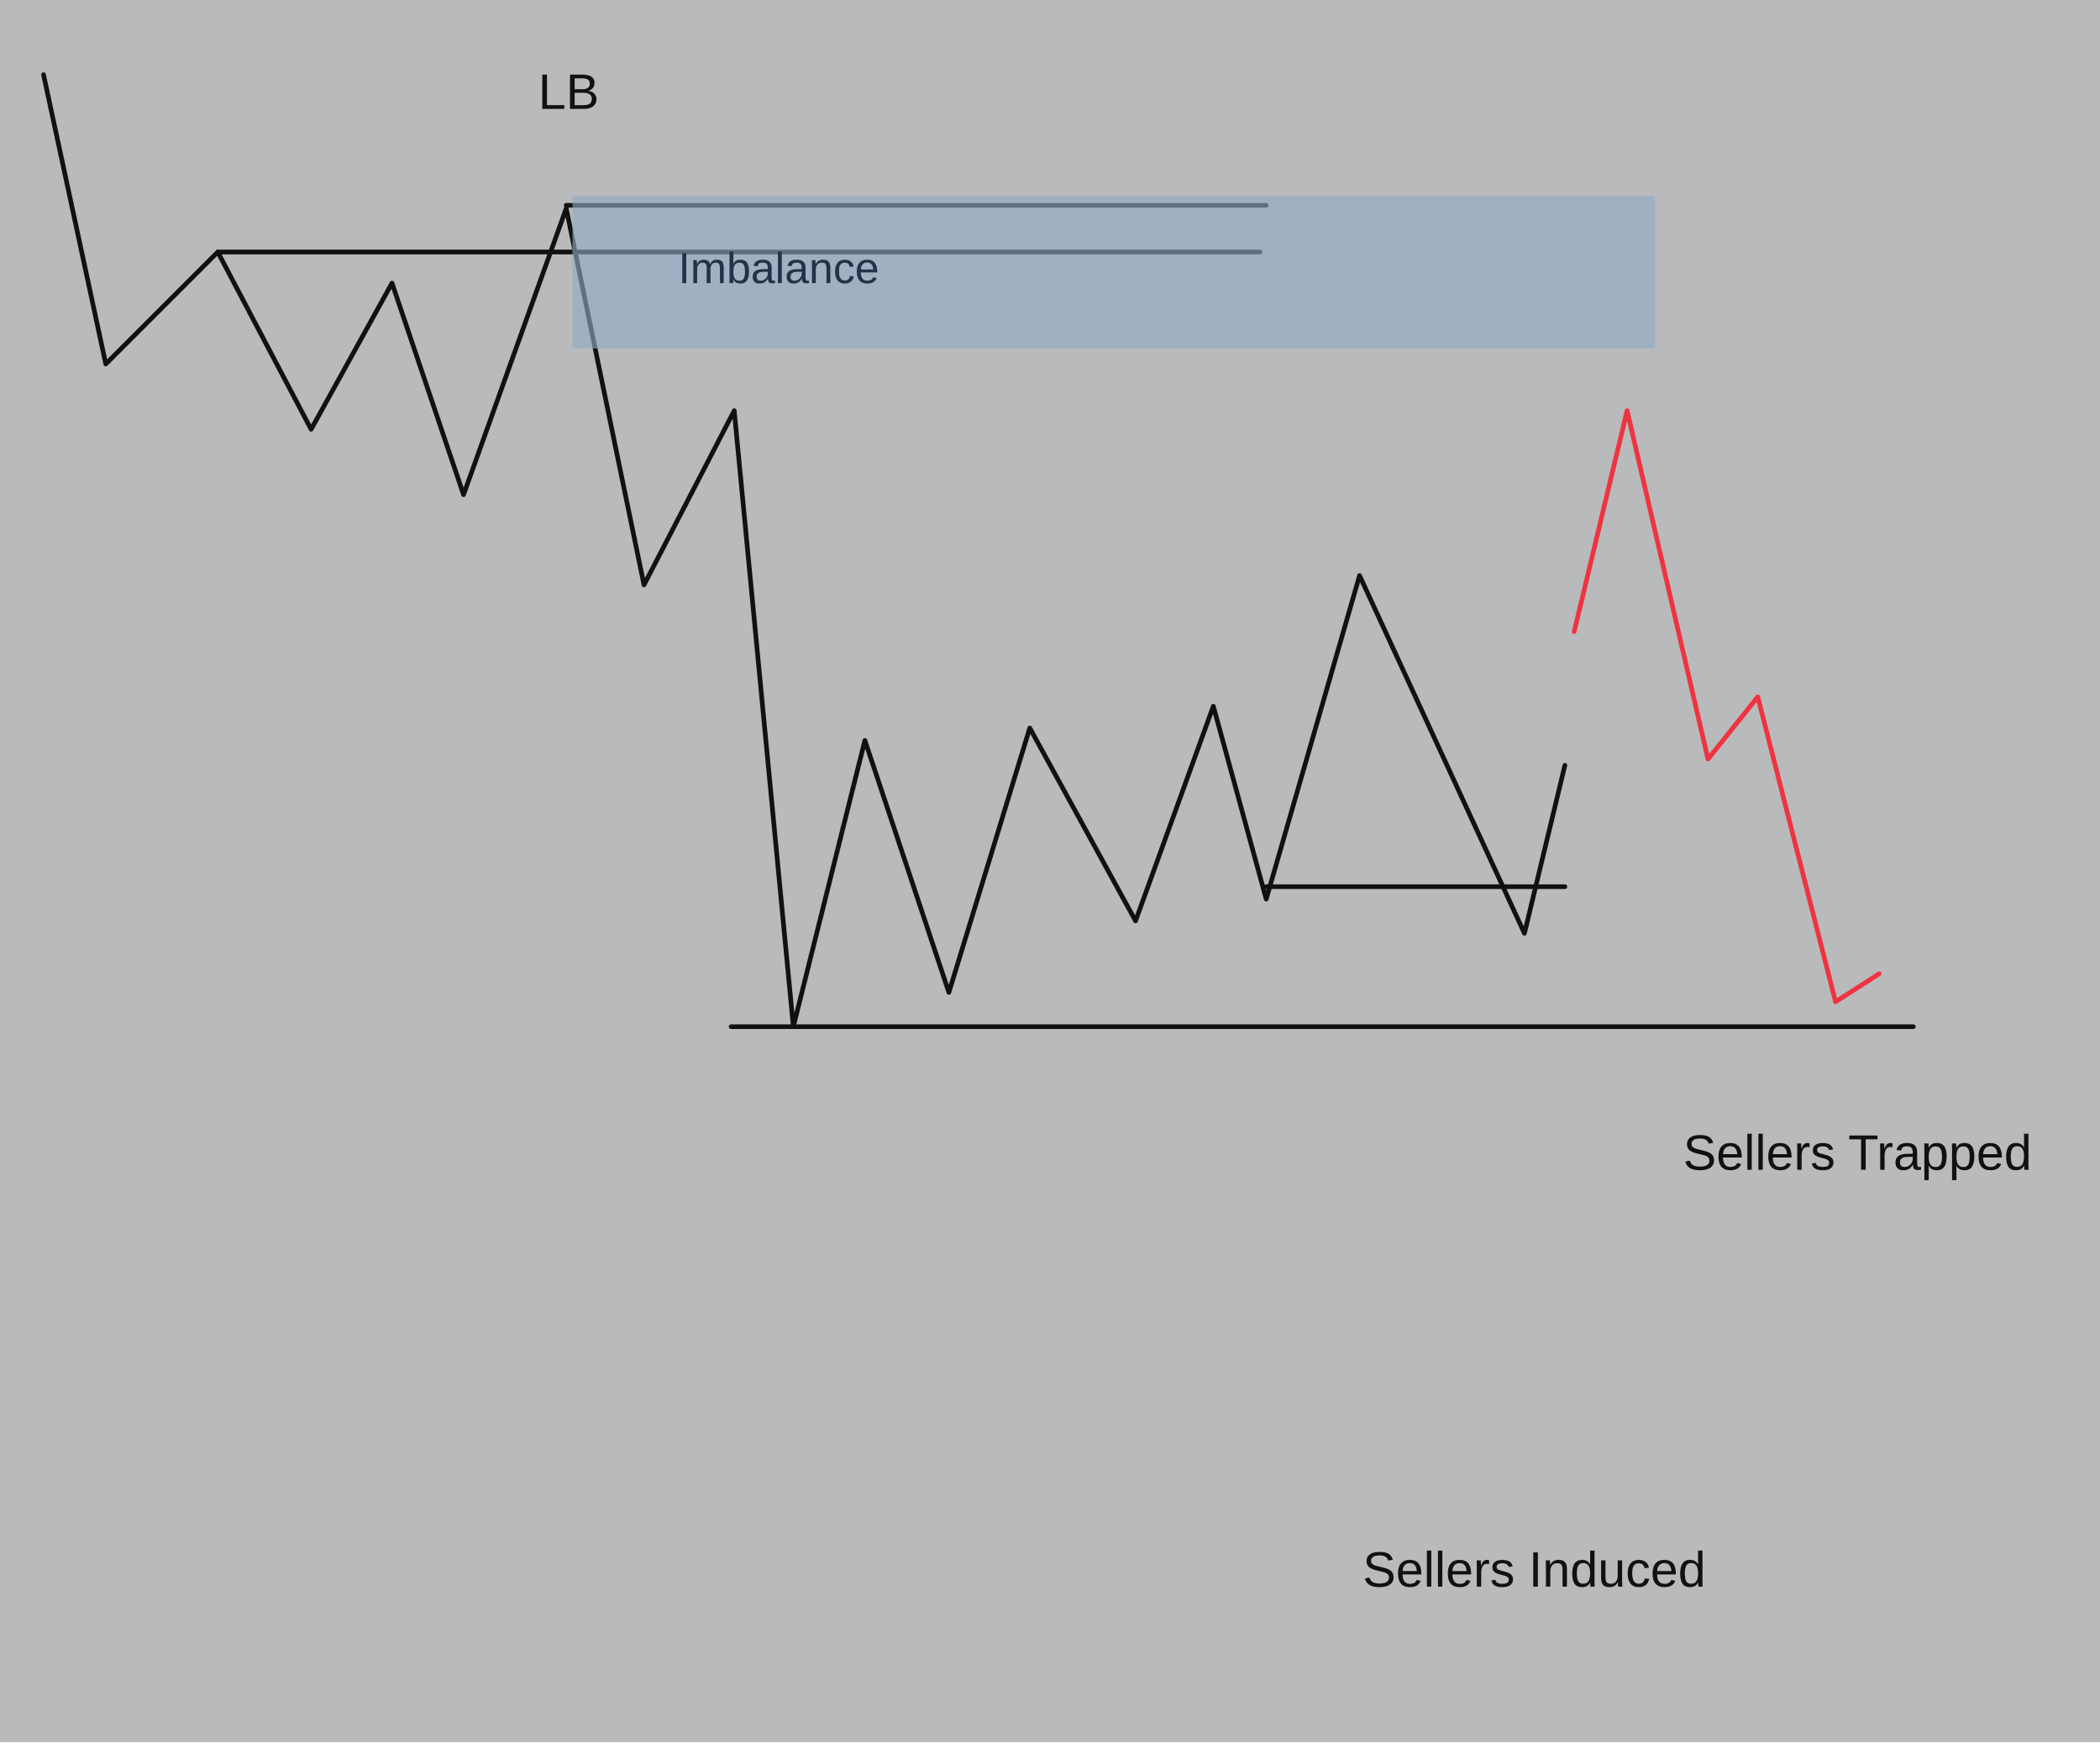
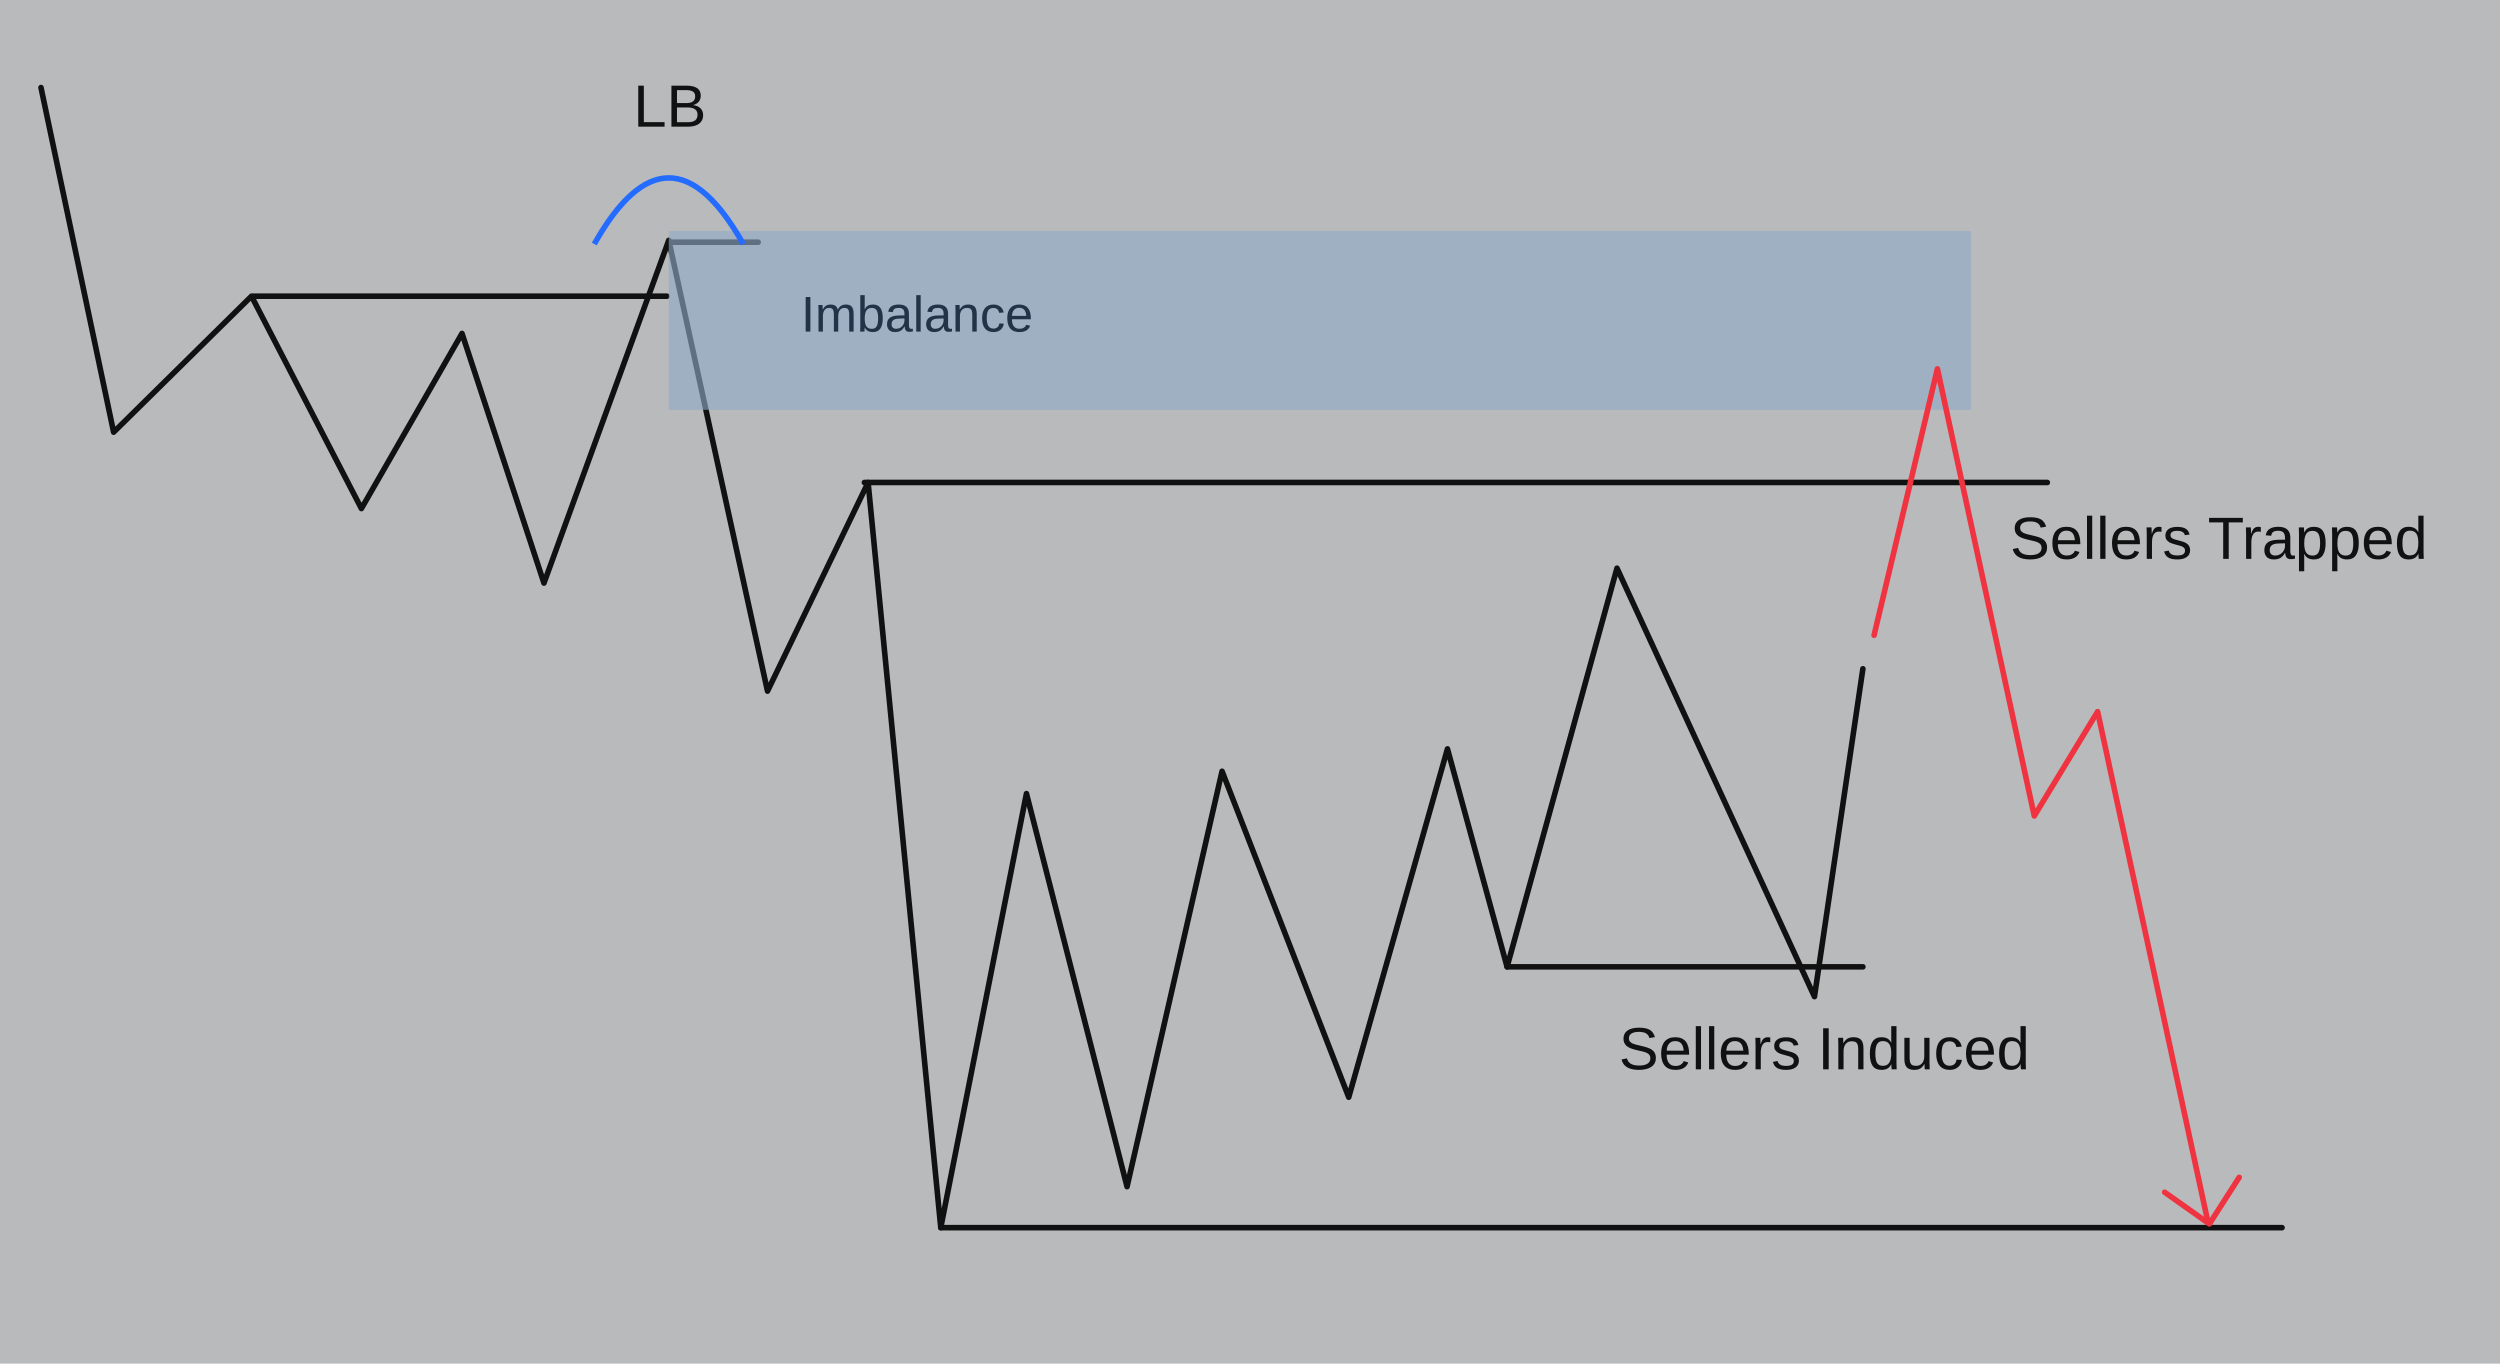
- <svg xmlns="http://www.w3.org/2000/svg" viewBox="0 0 675 560" role="img" aria-labelledby="title desc">
-   <rect width="675" height="560" fill="#b8babb" />
-   <g fill="none" stroke="#111" stroke-width="1.5" stroke-linejoin="round" stroke-linecap="round">
-     <path d="M14 24 L34 117 L70 81 L100 138 L126 91 L149 159 L182 67 L207 188 L236 132 L255 330 L278 238 L305 319 L331 234 L365 296 L390 227 L407 289 L437 185 L490 300 L503 246" />
-     <path d="M70 81 H405 M182 66 H407 M235 330 H615 M407 285 H503" />
+ <svg xmlns="http://www.w3.org/2000/svg" viewBox="0 0 1342 732" role="img" aria-labelledby="title desc">
+   <rect width="1342" height="732" fill="#b8babb" />
+   <g fill="none" stroke="#111" stroke-width="3" stroke-linejoin="round" stroke-linecap="round">
+     <path d="M22 47 L61 232 L135 159 L194 273 L248 179 L292 313 L359 129 L412 371 L466 259 L505 659 L551 426 L605 637 L656 414 L724 589 L777 402 L809 519 L868 305 L974 535 L1000 359" />
+     <path d="M136 159 H358 M359 130 H407 M464 259 H1099 M505 659 H1225 M809 519 H1000" />
  </g>
-   <path d="M184 63 H532 V112 H184 Z" fill="#91a9c8" opacity=".62" />
-   <path d="M506 203 L523 132 L549 244 L565 224 L590 322 L604 313" fill="none" stroke="#ef3340" stroke-width="1.5" stroke-linejoin="round" stroke-linecap="round" />
-   <g fill="#111" font-family="Arial, sans-serif" font-size="16">
-     <text x="173" y="35">LB</text>
-     <text x="218" y="91" fill="#233246" font-size="14">Imbalance</text>
-     <text x="541" y="376">Sellers Trapped</text>
-     <text x="438" y="510">Sellers Induced</text>
+   <path d="M359 124 H1058 V220 H359 Z" fill="#91a9c8" opacity=".62" />
+   <path d="M1006 341 L1040 198 L1092 438 L1126 382 L1185 655" fill="none" stroke="#ef3340" stroke-width="3" stroke-linejoin="round" stroke-linecap="round" />
+   <path d="M1162 640 L1186 657 L1202 632" fill="none" stroke="#ef3340" stroke-width="3" stroke-linejoin="round" stroke-linecap="round" />
+   <path d="M319 131 Q359 60 399 131" fill="none" stroke="#246bff" stroke-width="3" />
+   <g fill="#111" font-family="Arial, sans-serif" font-size="32">
+     <text x="340" y="68">LB</text>
+     <text x="430" y="178" fill="#233246" font-size="27">Imbalance</text>
+     <text x="1079" y="300">Sellers Trapped</text>
+     <text x="869" y="574">Sellers Induced</text>
  </g>
</svg>
